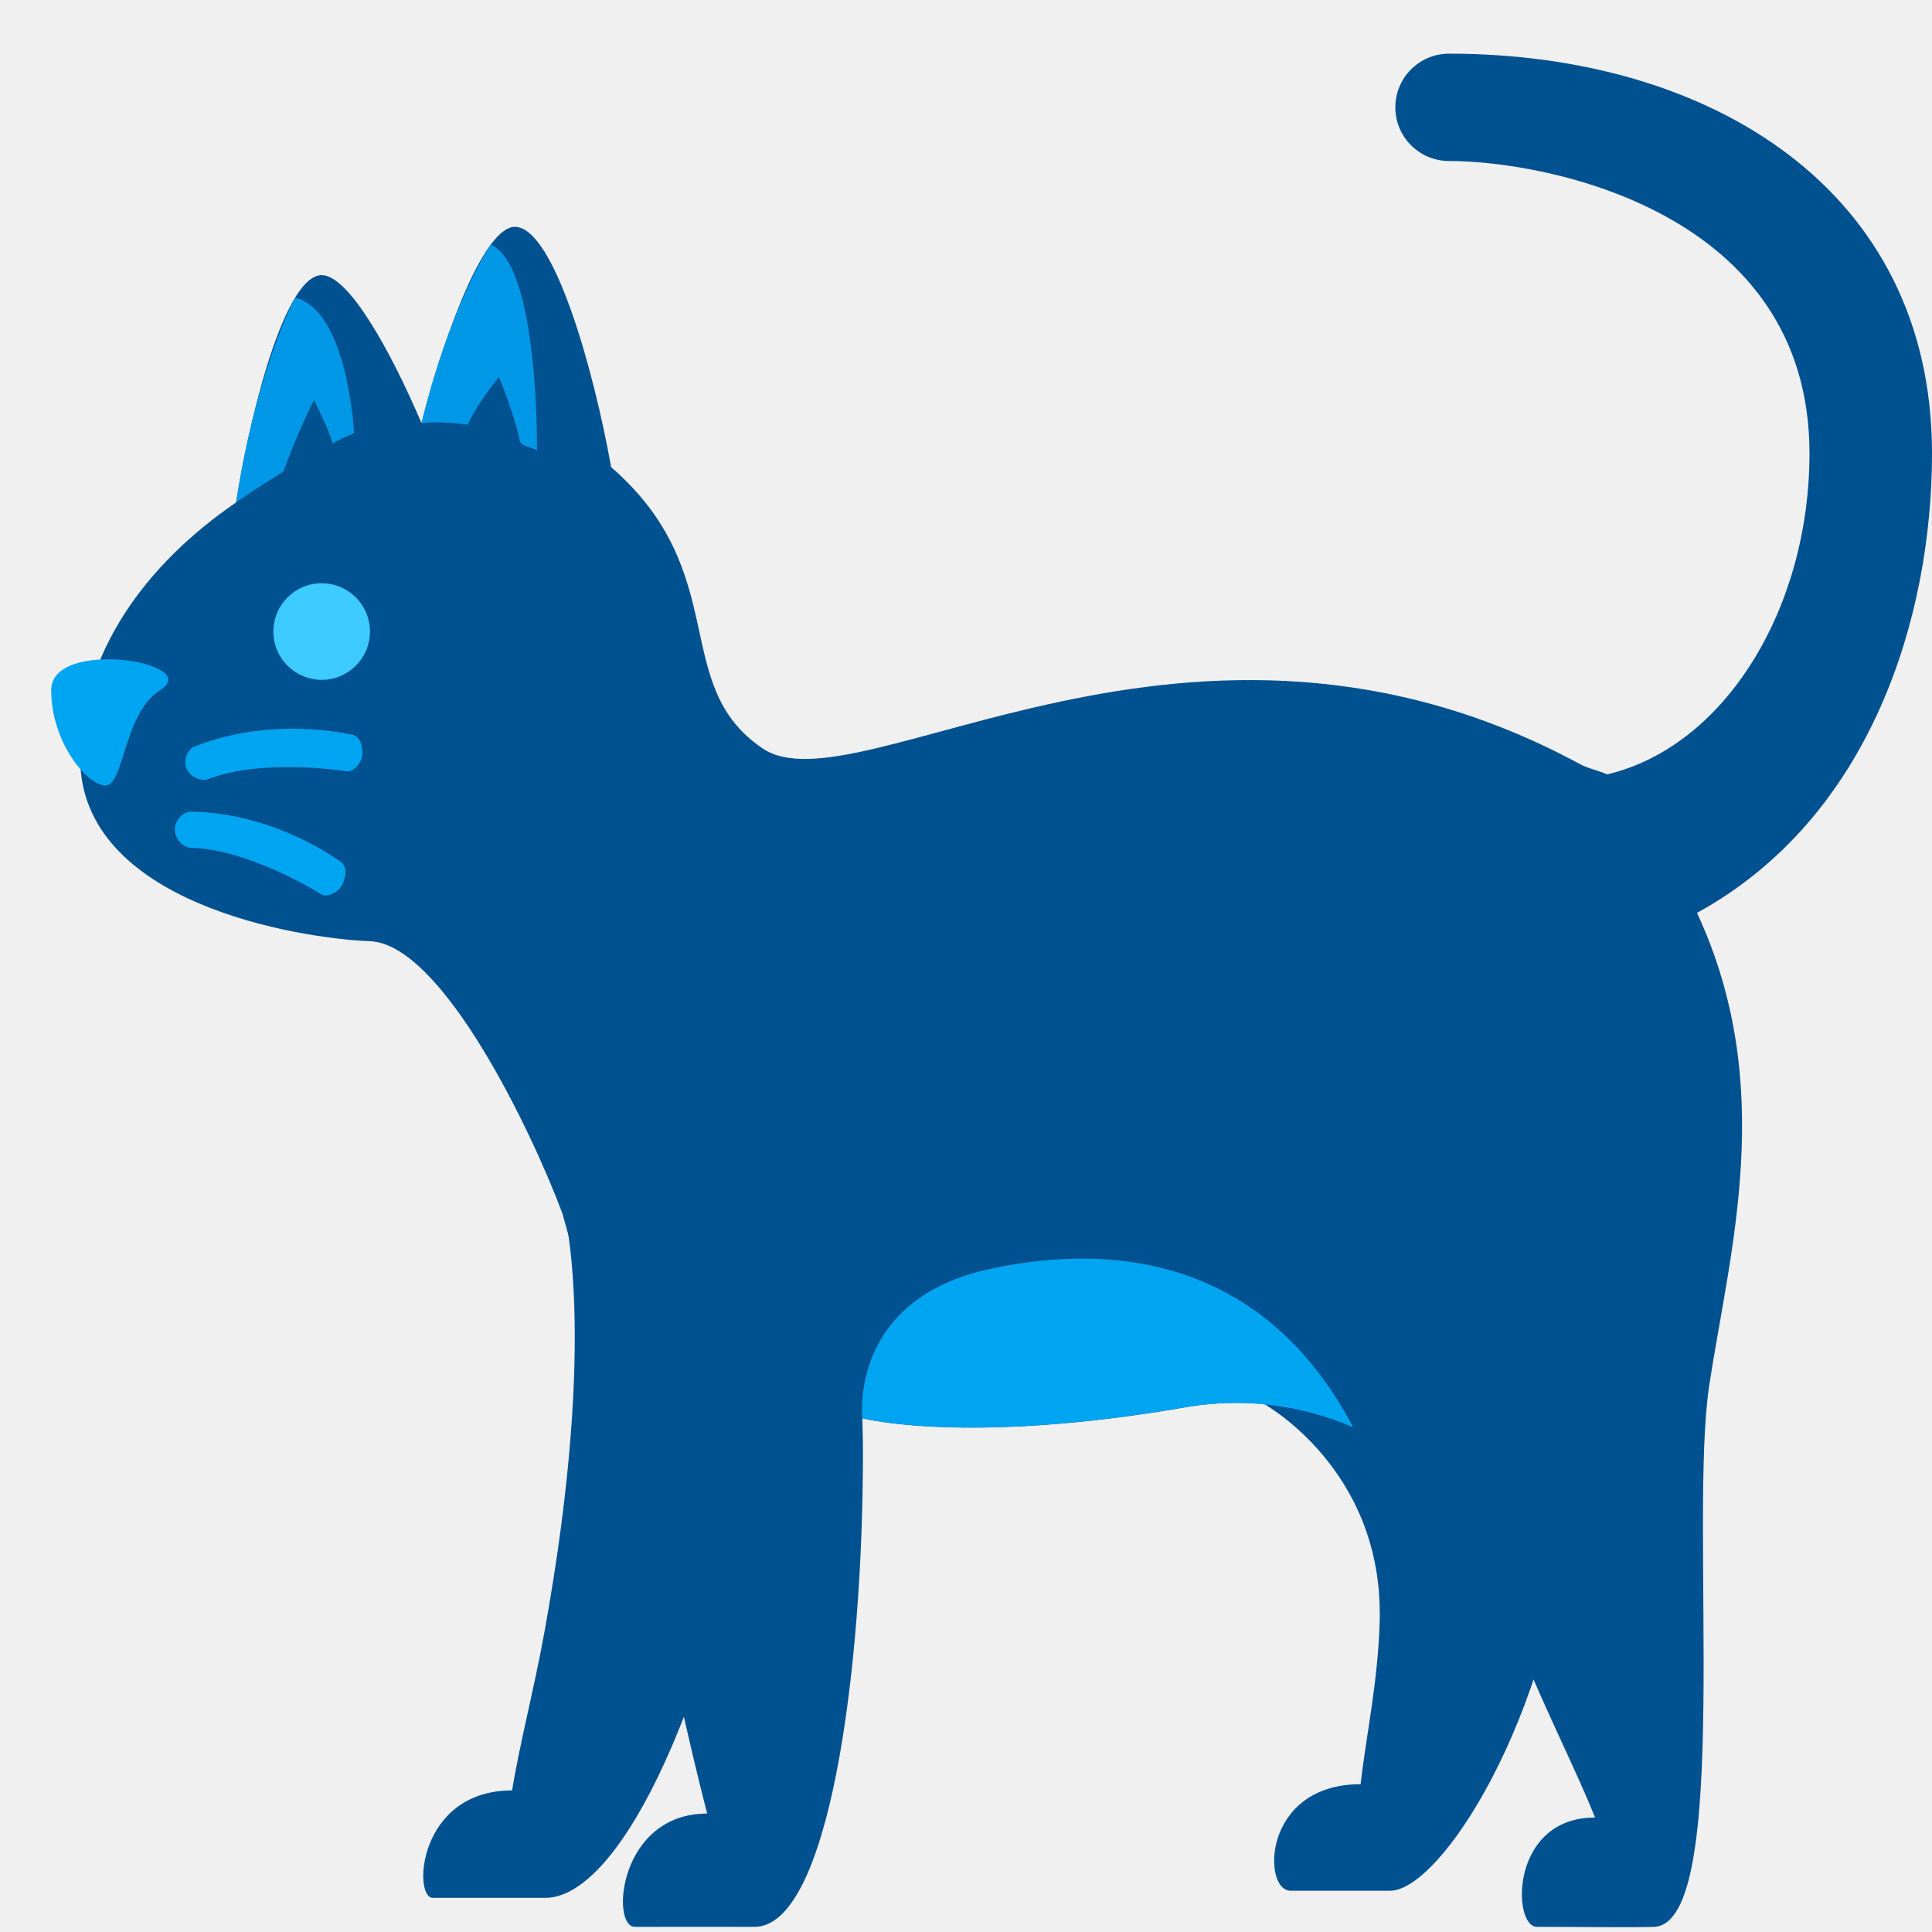
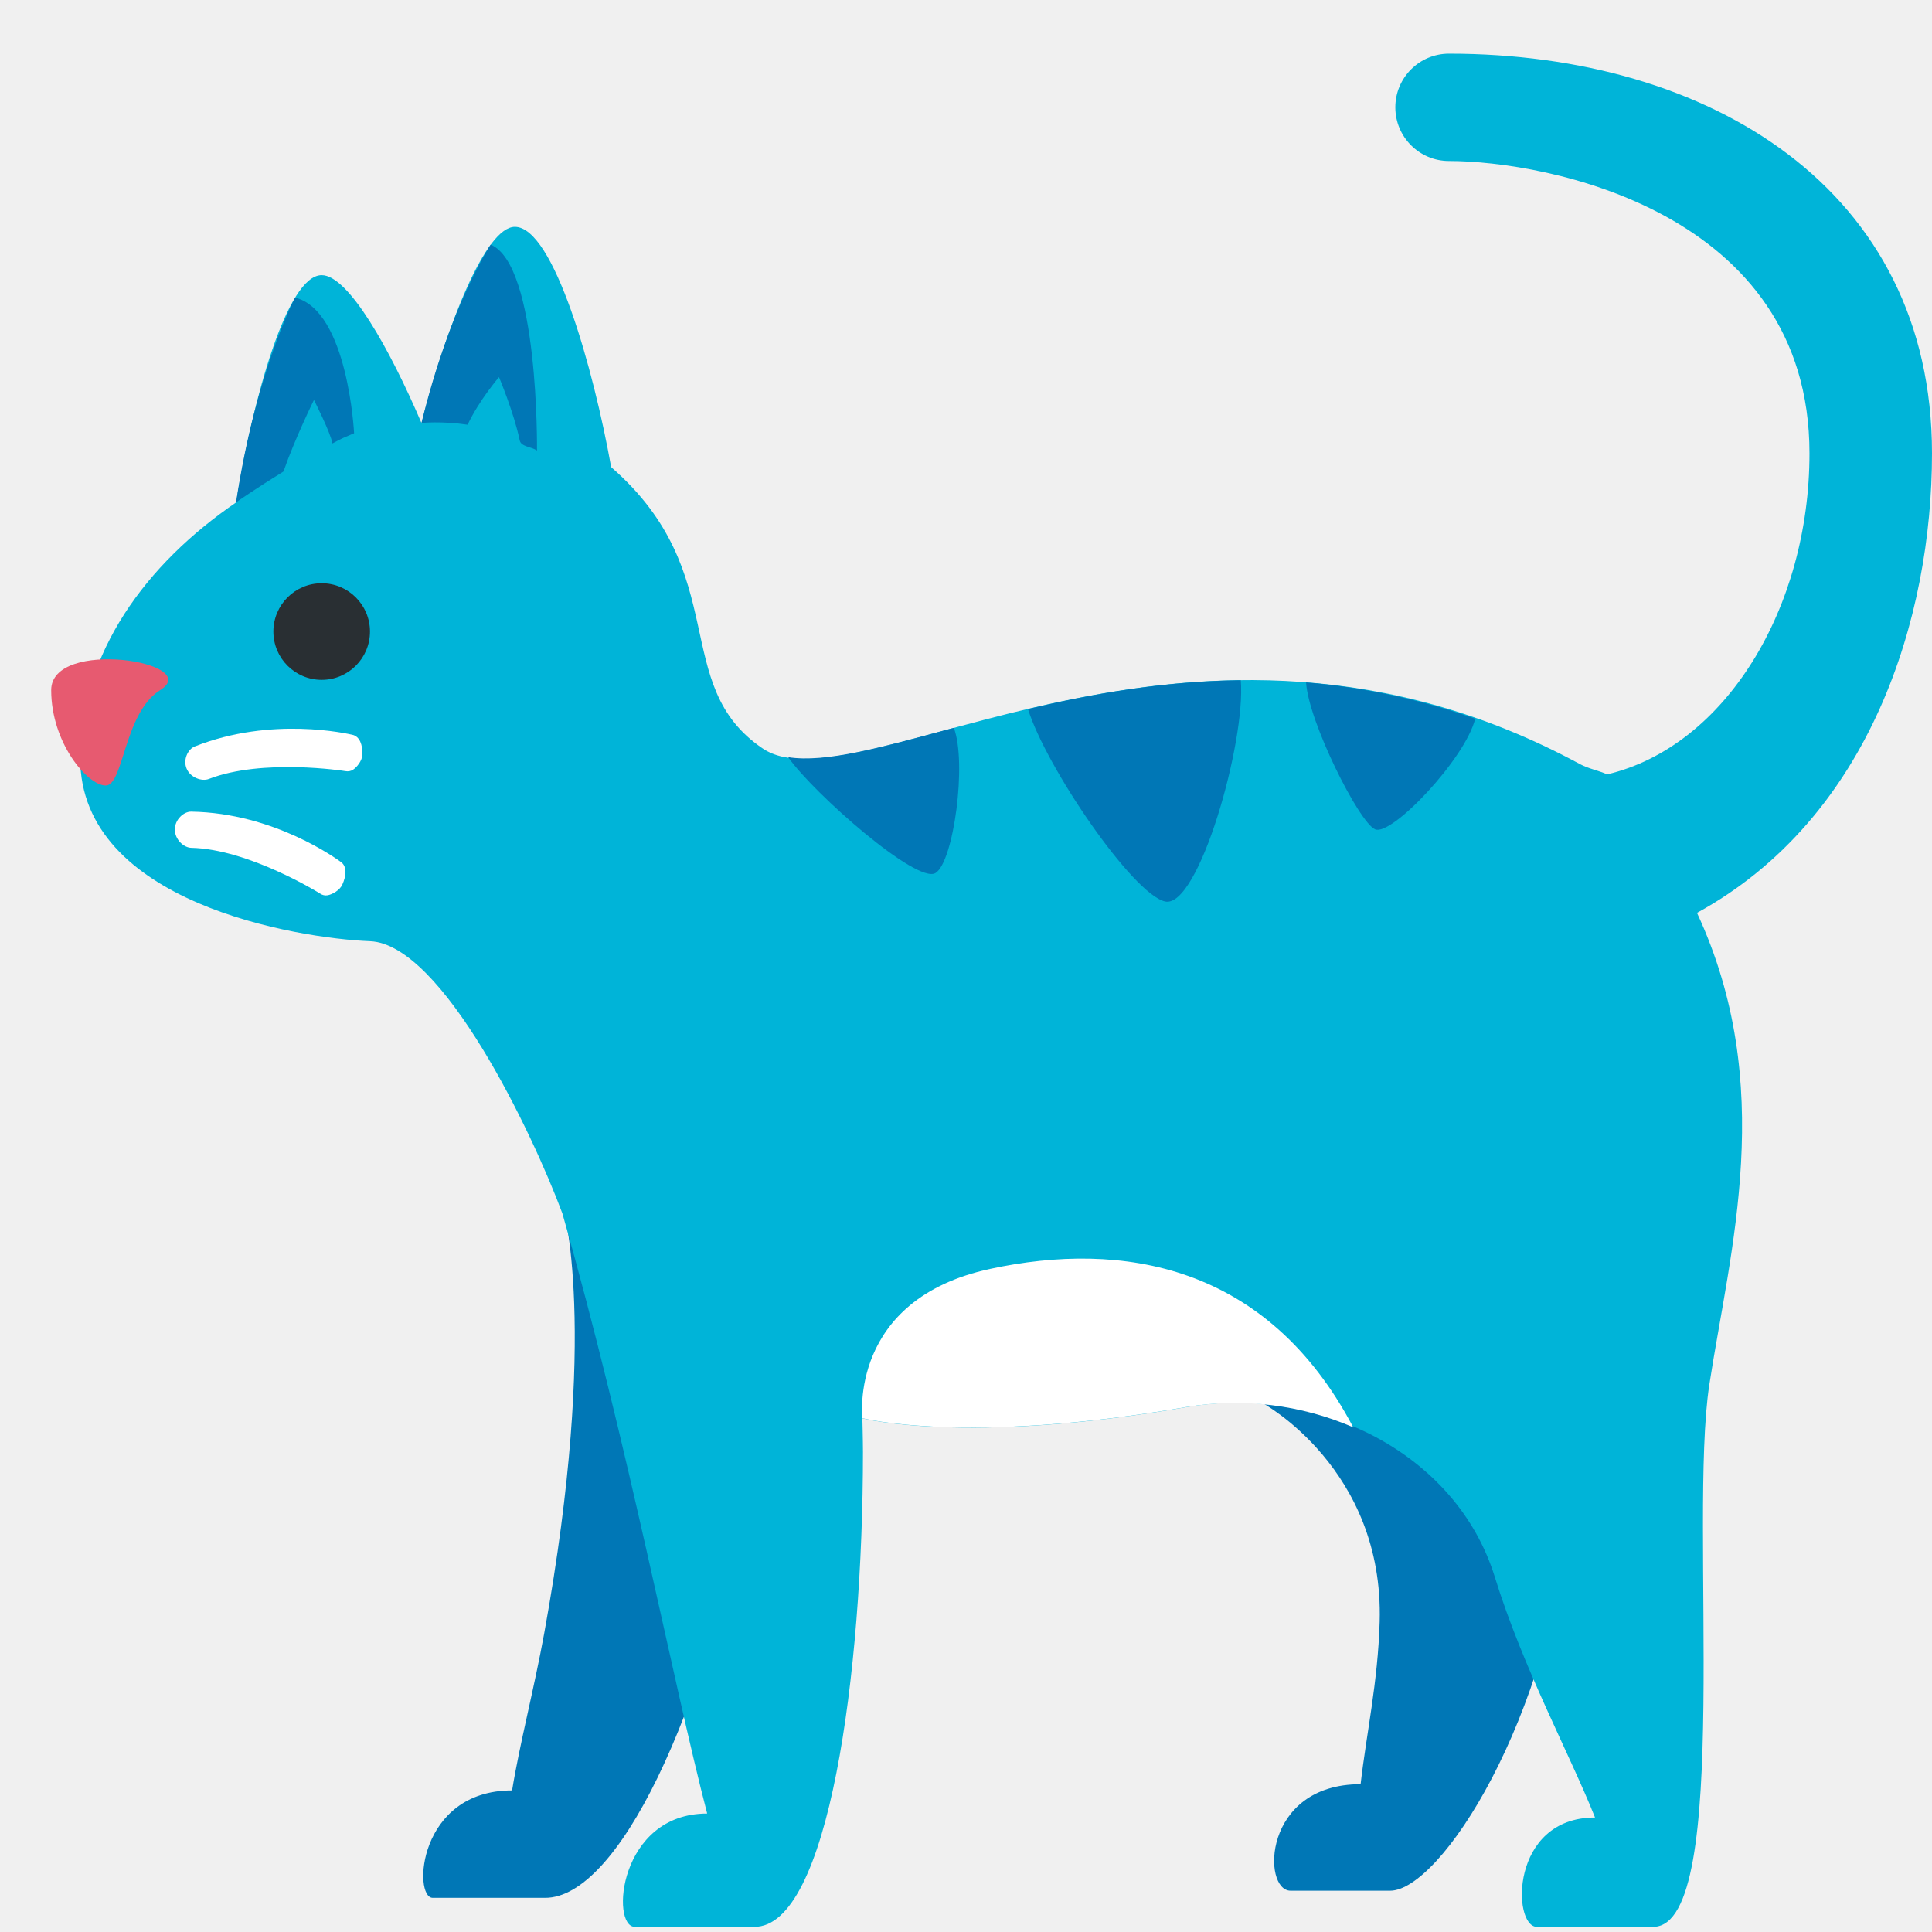
- <svg xmlns="http://www.w3.org/2000/svg" width="36px" height="36px" viewBox="0 0 36 36" aria-hidden="true" role="img" class="iconify iconify--twemoji" preserveAspectRatio="xMidYMid meet">
-   <path fill="#005190" d="M10.478 22.439s.702 2.281-.337 7.993c-.186 1.025-.46 2.072-.599 2.93c-1.757 0-1.851 2.002-1.478 2.002h2.094c1.337 0 2.971-3.334 3.854-7.961s-3.534-4.964-3.534-4.964zm13.042 3.702s2.272 1.22 2.188 4.081c-.033 1.131-.249 2.091-.355 3.024c-1.832 0-1.839 1.985-1.305 1.985h1.856c.923 0 3.001-3.158 3.379-7.281c.379-4.122-5.763-1.809-5.763-1.809z" />
-   <path fill="#005190" d="M36 8.447C36 3.525 31.859 1 27 1a1 1 0 1 0 0 2c1.804 0 6.717.934 6.717 5.447c0 2.881-1.567 5.462-3.77 5.982c-.164-.073-.345-.104-.509-.192c-7.239-3.917-13.457.902-15.226-.29c-1.752-1.182-.539-3.255-2.824-5.243c-.33-1.841-1.073-4.477-1.794-4.477c-.549 0-1.265 1.825-1.74 3.656c-.591-1.381-1.363-2.756-1.86-2.756c-.64 0-1.278 2.273-1.594 4.235c-1.68 1.147-2.906 2.809-2.906 4.765c0 2.7 4.05 3.357 5.4 3.411c1.35.054 3.023 3.562 3.585 5.072c1.242 4.367 2.051 8.699 2.698 11.183c-1.649 0-1.804 2.111-1.348 2.111c.713 0 1.953-.003 2.225 0c1.381.014 2.026-4.706 2.026-8.849c0-.212-.011-.627-.011-.627s1.93.505 6.038-.208c2.444-.424 5.03.849 5.746 3.163c.527 1.704 1.399 3.305 1.868 4.484c-1.589 0-1.545 2.037-1.084 2.037c.787 0 1.801.014 2.183 0c1.468-.055.643-7.574 1.03-10.097s1.267-5.578-.229-8.797C34.857 15.236 36 11.505 36 8.447z" />
-   <circle fill="#3CCAFF" cx="5.994" cy="11.768" r=".9" />
-   <path fill="#00A5F2" d="M2.984 12.86c-.677.423-.677 1.777-1.015 1.777S.954 13.841.954 12.86c-.001-.981 2.862-.52 2.03 0zm3.594 1.483c-.041.026-.09.036-.142.026c-.018-.004-1.548-.241-2.545.146c-.129.05-.341-.023-.413-.191s.023-.365.152-.415c1.44-.569 2.857-.234 2.934-.218c.139.029.195.19.188.372c-.004.114-.104.235-.174.28zm-.472 2.339a.186.186 0 0 1-.141-.031c-.015-.01-1.331-.83-2.402-.853c-.138-.003-.305-.154-.305-.341c0-.186.165-.335.304-.333c1.552.024 2.724.891 2.789.937c.117.082.104.255.027.424c-.049.107-.189.182-.272.197z" />
-   <path d="M7.854 7.881s.372-.039.859.033c.217-.46.585-.887.585-.887s.281.668.386 1.179c.025.12.218.117.322.189c0 0 .038-3.463-.863-3.836c.001-.002-.755 1.124-1.289 3.322zM4.399 9.36s.384-.267.883-.574c.217-.624.568-1.333.568-1.333s.307.602.345.81c.21-.114.21-.106.403-.19c0 0-.114-2.286-1.099-2.527c0 0-.732 1.372-1.1 3.814z" fill="#0098E6" />
-   <path fill="#00A5F2" d="M18.45 23.644c-2.649.57-2.38 2.782-2.38 2.782s1.93.505 6.038-.208a5.542 5.542 0 0 1 3.107.377c-1.607-3.047-4.315-3.479-6.765-2.951z" />
+ <svg xmlns="http://www.w3.org/2000/svg" width="800px" height="800px" viewBox="0 0 36 36" aria-hidden="true" role="img" class="iconify iconify--twemoji" preserveAspectRatio="xMidYMid meet">
+   <path fill="#0077b6" d="M10.478 22.439s.702 2.281-.337 7.993c-.186 1.025-.46 2.072-.599 2.93c-1.757 0-1.851 2.002-1.478 2.002h2.094c1.337 0 2.971-3.334 3.854-7.961s-3.534-4.964-3.534-4.964zm13.042 3.702s2.272 1.22 2.188 4.081c-.033 1.131-.249 2.091-.355 3.024c-1.832 0-1.839 1.985-1.305 1.985h1.856c.923 0 3.001-3.158 3.379-7.281c.379-4.122-5.763-1.809-5.763-1.809z" />
+   <path fill="#00b4d8" d="M36 8.447C36 3.525 31.859 1 27 1a1 1 0 1 0 0 2c1.804 0 6.717.934 6.717 5.447c0 2.881-1.567 5.462-3.77 5.982c-.164-.073-.345-.104-.509-.192c-7.239-3.917-13.457.902-15.226-.29c-1.752-1.182-.539-3.255-2.824-5.243c-.33-1.841-1.073-4.477-1.794-4.477c-.549 0-1.265 1.825-1.74 3.656c-.591-1.381-1.363-2.756-1.86-2.756c-.64 0-1.278 2.273-1.594 4.235c-1.68 1.147-2.906 2.809-2.906 4.765c0 2.7 4.05 3.357 5.4 3.411c1.35.054 3.023 3.562 3.585 5.072c1.242 4.367 2.051 8.699 2.698 11.183c-1.649 0-1.804 2.111-1.348 2.111c.713 0 1.953-.003 2.225 0c1.381.014 2.026-4.706 2.026-8.849c0-.212-.011-.627-.011-.627s1.93.505 6.038-.208c2.444-.424 5.03.849 5.746 3.163c.527 1.704 1.399 3.305 1.868 4.484c-1.589 0-1.545 2.037-1.084 2.037c.787 0 1.801.014 2.183 0c1.468-.055.643-7.574 1.03-10.097s1.267-5.578-.229-8.797C34.857 15.236 36 11.505 36 8.447z" />
+   <circle fill="#292F33" cx="5.994" cy="11.768" r=".9" />
+   <path fill="#E75A70" d="M2.984 12.86c-.677.423-.677 1.777-1.015 1.777S.954 13.841.954 12.86c-.001-.981 2.862-.52 2.03 0z" />
+   <path fill="#ffffff" d="M6.578 14.343c-.041.026-.09.036-.142.026c-.018-.004-1.548-.241-2.545.146c-.129.05-.341-.023-.413-.191s.023-.365.152-.415c1.44-.569 2.857-.234 2.934-.218c.139.029.195.19.188.372c-.004.114-.104.235-.174.28zm-.472 2.339a.186.186 0 0 1-.141-.031c-.015-.01-1.331-.83-2.402-.853c-.138-.003-.305-.154-.305-.341c0-.186.165-.335.304-.333c1.552.024 2.724.891 2.789.937c.117.082.104.255.027.424c-.049.107-.189.182-.272.197z" />
+   <path fill="#0077b6" d="M7.854 7.881s.372-.039.859.033c.217-.46.585-.887.585-.887s.281.668.386 1.179c.025.12.218.117.322.189c0 0 .038-3.463-.863-3.836c.001-.002-.755 1.124-1.289 3.322zM4.399 9.36s.384-.267.883-.574c.217-.624.568-1.333.568-1.333s.307.602.345.81c.21-.114.21-.106.403-.19c0 0-.114-2.286-1.099-2.527c0 0-.732 1.372-1.1 3.814z" />
+   <path fill="#ffffff" d="M18.45 23.644c-2.649.57-2.38 2.782-2.38 2.782s1.93.505 6.038-.208a5.542 5.542 0 0 1 3.107.377c-1.607-3.047-4.315-3.479-6.765-2.951z" />
+   <path fill="#0077b6" d="M14.686 14.109c.476.676 2.397 2.368 2.745 2.159c.338-.203.59-2.055.342-2.706c-1.329.359-2.385.658-3.087.547zm7.024 2.689c.623.138 1.507-2.979 1.41-4.123c-1.449.017-2.78.256-3.965.537c.335 1.08 1.953 3.452 2.555 3.586zm2.627-4.082c.042.723.982 2.603 1.285 2.737c.307.137 1.685-1.319 1.866-2.061a12.573 12.573 0 0 0-3.151-.676z" />
</svg>
